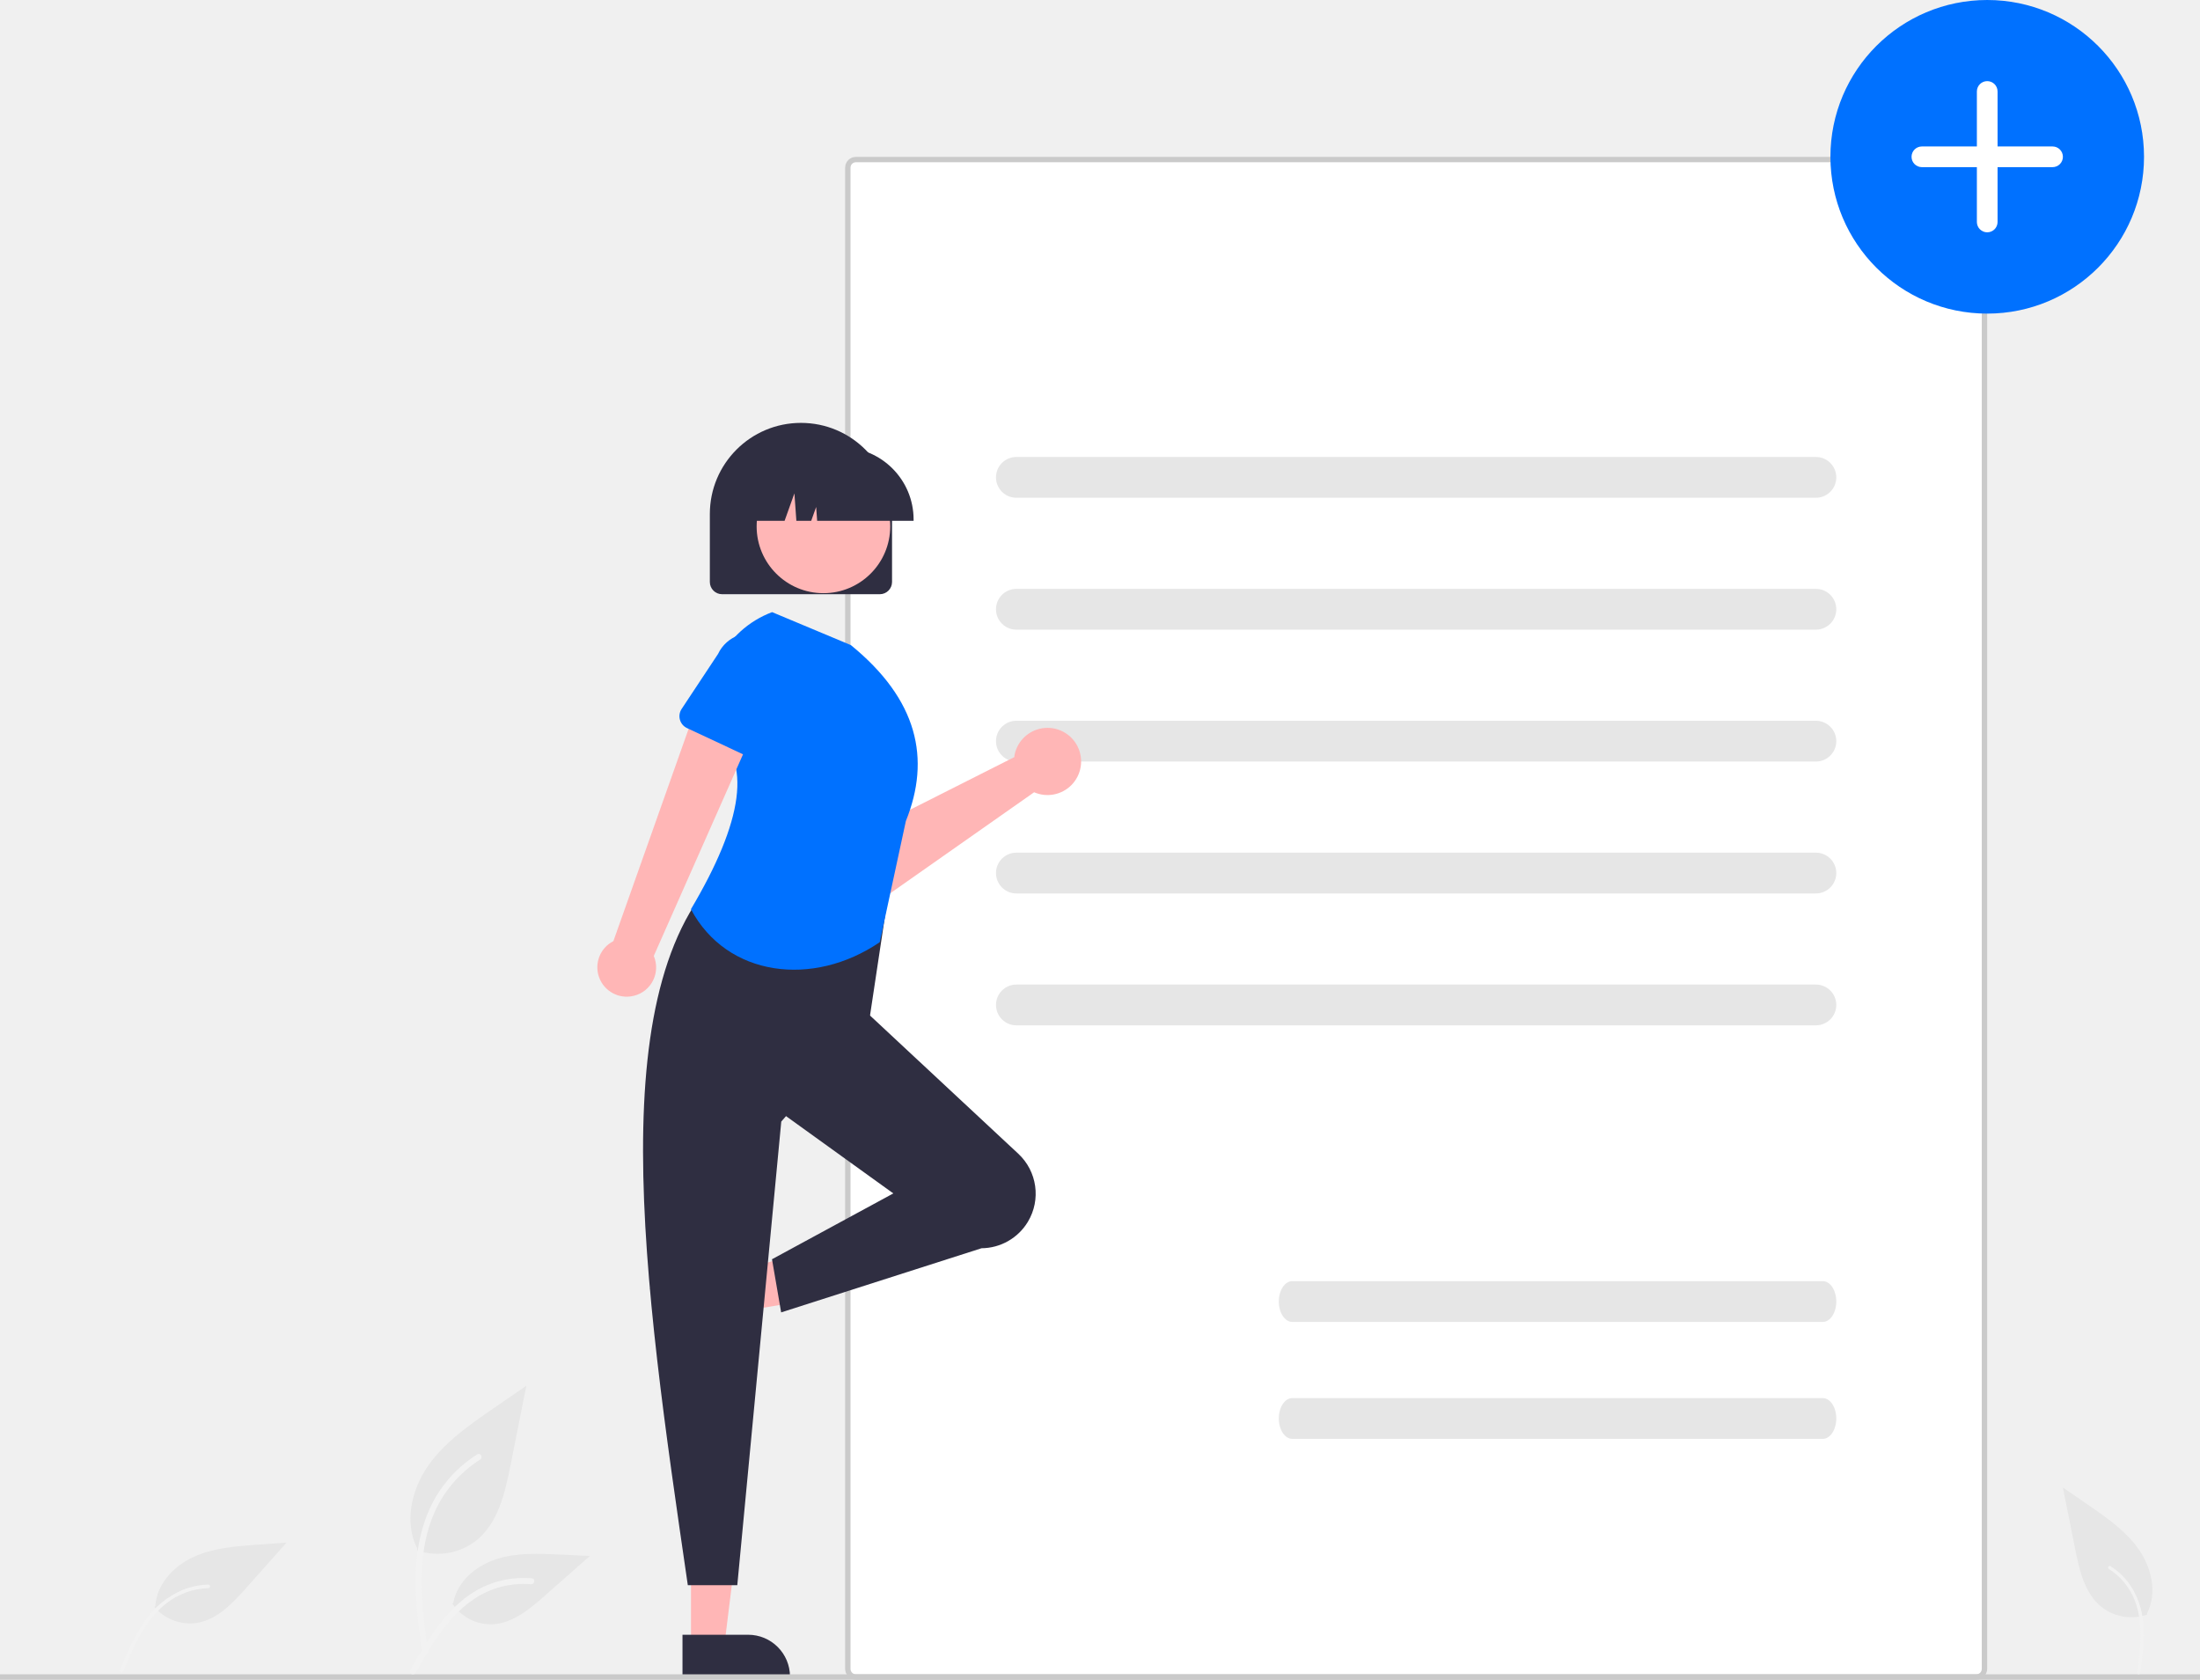
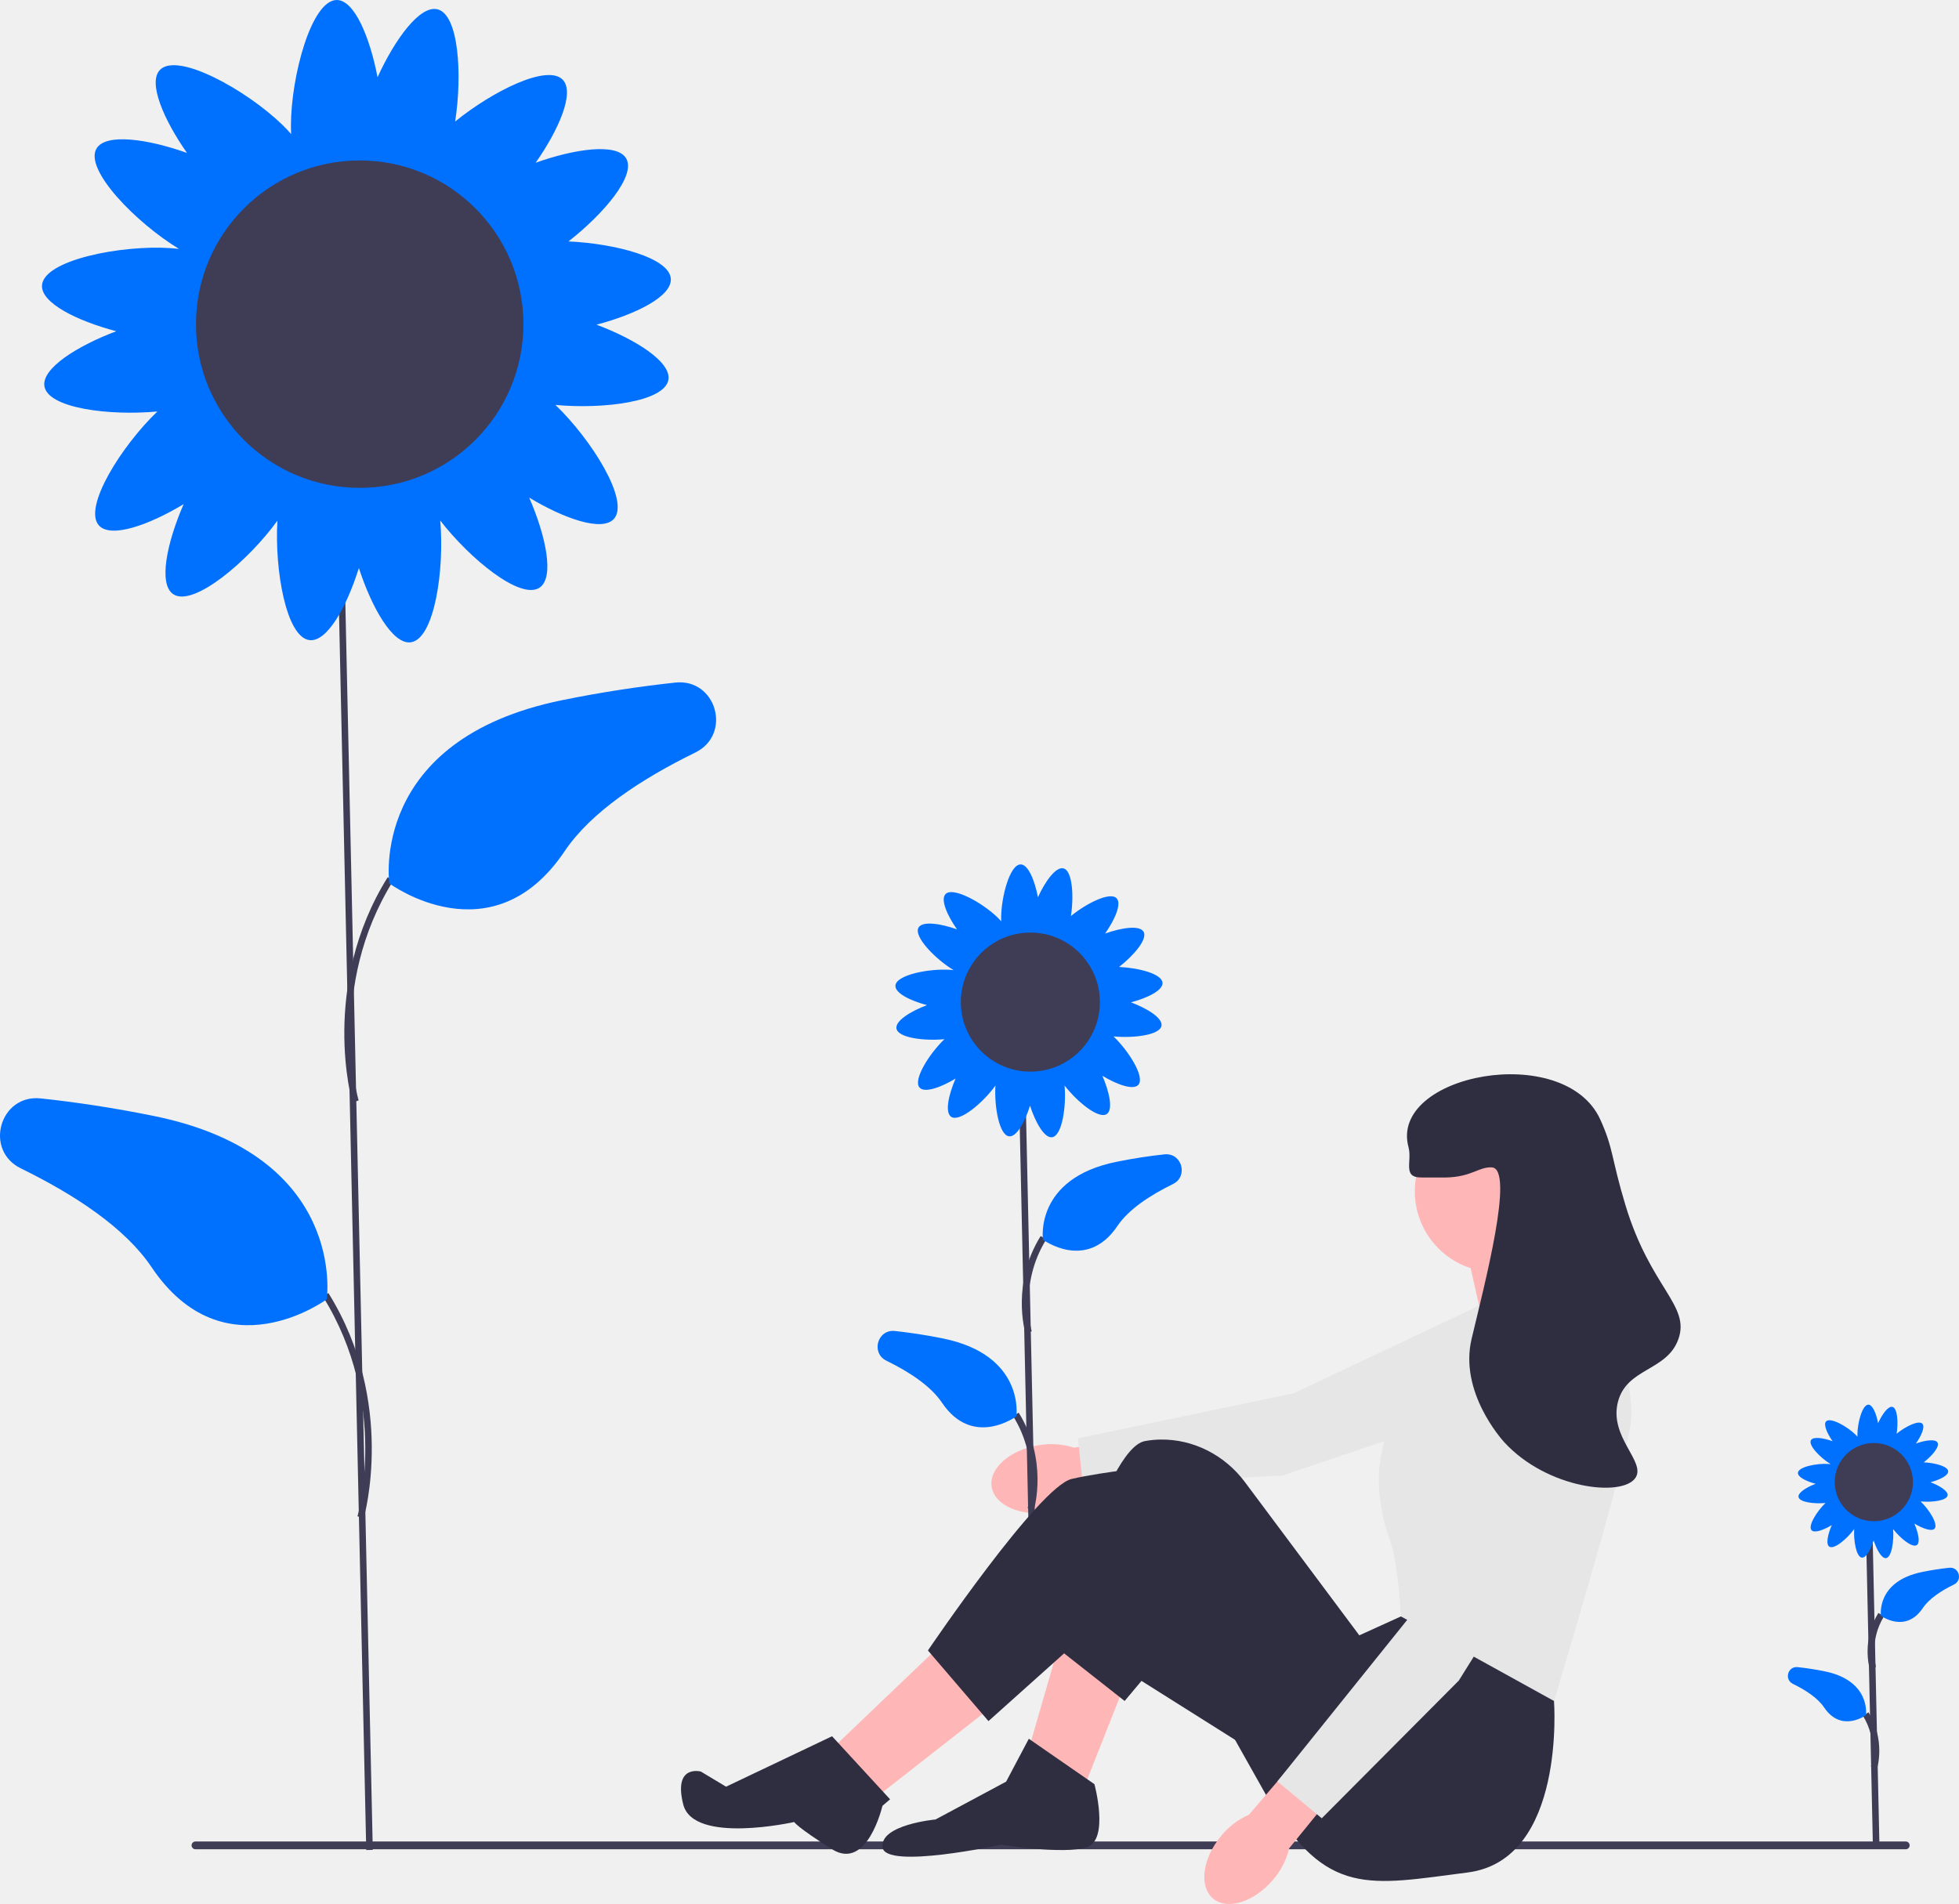
- <svg xmlns="http://www.w3.org/2000/svg" data-name="Layer 1" width="809" height="617.658" viewBox="0 0 809 617.658">
-   <rect x="310.755" y="57.658" width="420" height="560" rx="4" fill="#fff" />
-   <path d="M922.255,758.829h-412a4.005,4.005,0,0,1-4-4v-552a4.005,4.005,0,0,1,4-4h412a4.005,4.005,0,0,1,4,4v552A4.005,4.005,0,0,1,922.255,758.829Zm-412-558a2.002,2.002,0,0,0-2,2v552a2.002,2.002,0,0,0,2,2h412a2.002,2.002,0,0,0,2-2v-552a2.002,2.002,0,0,0-2-2Z" transform="translate(-195.5 -141.171)" fill="#cacaca" />
-   <path id="a6f80ec2-9665-4b0d-9b96-9f178d319553-349" data-name="Path 2621" d="M863.252,324.201h-294a7.5,7.5,0,0,1,0-15h294a7.5,7.5,0,1,1,0,15Z" transform="translate(-195.5 -141.171)" fill="#e6e6e6" />
-   <path id="af435bc5-0b88-4d77-bfed-030ae9fdf7f6-350" data-name="Path 2624" d="M863.252,372.701h-294a7.5,7.5,0,0,1,0-15h294a7.5,7.5,0,1,1,0,15Z" transform="translate(-195.5 -141.171)" fill="#e6e6e6" />
-   <path id="e557133a-77b8-499f-bd16-c334895c1269-351" data-name="Path 2625" d="M863.252,421.201h-294a7.5,7.5,0,0,1,0-15h294a7.5,7.5,0,1,1,0,15Z" transform="translate(-195.5 -141.171)" fill="#e6e6e6" />
-   <path id="ec19a4b8-f44f-4645-b4d7-76344dff0125-352" data-name="Path 2626" d="M863.252,469.701h-294a7.5,7.5,0,0,1,0-15h294a7.5,7.5,0,0,1,0,15Z" transform="translate(-195.5 -141.171)" fill="#e6e6e6" />
-   <path id="e86d23b2-1618-4af8-9c24-b5d1e0a773ab-353" data-name="Path 2627" d="M863.252,518.201h-294a7.5,7.5,0,0,1,0-15h294a7.5,7.5,0,1,1,0,15Z" transform="translate(-195.5 -141.171)" fill="#e6e6e6" />
-   <path d="M568.851,417.676a12.389,12.389,0,0,0-.389,1.912l-52.111,26.302-11.876-7.75L490.437,454.534l19.691,15.762a9.416,9.416,0,0,0,11.295.356l54.352-38.159a12.355,12.355,0,1,0-6.924-14.818Z" transform="translate(-195.5 -141.171)" fill="#ffb6b6" />
-   <path d="M514.643,446.883l-17.275,20.425a5.297,5.297,0,0,1-8.02.079l-17.62-20.021a14.71,14.71,0,0,1,19.064-22.407l22.597,14.001a5.297,5.297,0,0,1,1.253,7.922Z" transform="translate(-195.5 -141.171)" fill="#0071ff" />
-   <polygon points="254.098 605.118 266.358 605.118 272.19 557.83 254.096 557.83 254.098 605.118" fill="#ffb6b6" />
-   <path d="M446.47,742.286l24.144-.001h.001A15.387,15.387,0,0,1,486.002,757.672v.5l-39.531.001Z" transform="translate(-195.5 -141.171)" fill="#2f2e41" />
-   <polygon points="251.336 473.432 254.822 485.185 301.817 477.332 296.671 459.985 251.336 473.432" fill="#ffb6b6" />
-   <path d="M449.784,610.466l6.866,23.147 0.0.001a15.387,15.387,0,0,1-10.376,19.126l-.479.142-11.241-37.899Z" transform="translate(-195.5 -141.171)" fill="#2f2e41" />
-   <path id="b5225405-dc09-4398-8f75-a858b019bf8f-354" data-name="Path 2622" d="M865.776,627.258H670.727c-2.748,0-4.976-3.358-4.976-7.5s2.228-7.5,4.976-7.5H865.776c2.748,0,4.976,3.358,4.976,7.5S868.524,627.258,865.776,627.258Z" transform="translate(-195.5 -141.171)" fill="#e6e6e6" />
-   <path id="a2f1c4f7-b8f3-4baf-98d5-81fcbaba2af5-355" data-name="Path 2623" d="M865.776,670.258H670.727c-2.748,0-4.976-3.358-4.976-7.5s2.228-7.5,4.976-7.5H865.776c2.748,0,4.976,3.358,4.976,7.5S868.524,670.258,865.776,670.258Z" transform="translate(-195.5 -141.171)" fill="#e6e6e6" />
-   <circle id="e62fa462-3819-44fb-9424-9fc2fe7133de" data-name="Ellipse 512" cx="730.755" cy="57.659" r="57.659" fill="#0071ff" />
-   <path id="b20583ce-2285-4a88-ae2b-42b53348cdcc-356" data-name="Path 2642" d="M902.231,195.024a3.805,3.805,0,0,0,0,7.61h20.22v20.219a3.805,3.805,0,0,0,7.609,0V202.634h20.22a3.805,3.805,0,1,0,0-7.61H930.06v-20.22a3.804,3.804,0,0,0-7.609,0v20.22Z" transform="translate(-195.5 -141.171)" fill="#fff" />
-   <path id="a69a945f-f2e5-47e0-ba72-38a008e8891a-357" data-name="Path 2632" d="M573.49,590.42h0a20.065,20.065,0,0,1-17.054,9.741L482.752,623.75l-3.369-19.541L524,580l-43.227-31.133,31.67-37.06,57.522,53.613a20.066,20.066,0,0,1,3.525,25Z" transform="translate(-195.5 -141.171)" fill="#2f2e41" />
-   <path id="e980cf0f-d800-4ee3-940e-45939556ba77-358" data-name="Path 2633" d="M466.622,724.059H448.429c-16.335-111.969-32.962-224.25,16.172-266.16l57.949,9.434-7.412,49.189-32.343,37.06Z" transform="translate(-195.5 -141.171)" fill="#2f2e41" />
-   <path id="eba62579-0c8c-463a-8046-e804be002a11-359" data-name="Path 2637" d="M519.007,487.62c-24.526,16.713-56.208,12.783-69.432-12.12,19-32,23-55,7.705-65.5a36.273,36.273,0,0,1,22.145-43.742h0l28.974,12.129c24.6,20.054,29.445,41.776,20.215,64.687Z" transform="translate(-195.5 -141.171)" fill="#0071ff" />
-   <rect id="e895ce6e-6fd8-41df-ae63-d595344ec23b" data-name="Rectangle 53" y="615.658" width="809" height="2" fill="#cacaca" />
-   <path id="e192092a-ee6f-4331-8843-6655178f0707-360" data-name="Path 438" d="M348.841,711.227a22.963,22.963,0,0,0,22.175-3.906c7.767-6.519,10.2-17.259,12.183-27.2l5.86-29.414-12.268,8.445c-8.823,6.076-17.846,12.346-23.955,21.146s-8.776,20.813-3.867,30.335" transform="translate(-195.5 -141.171)" fill="#e6e6e6" />
-   <path id="a858933f-d134-4d1f-a5b1-d2ecd5f2e072-361" data-name="Path 439" d="M350.736,748.884c-1.548-11.251-3.133-22.645-2.048-34.018.962-10.1,4.043-19.963,10.316-28.051a46.663,46.663,0,0,1,11.972-10.849c1.2-.756,2.3,1.142,1.107,1.894a44.362,44.362,0,0,0-17.547,21.172c-3.82,9.717-4.434,20.309-3.775,30.632.4,6.242,1.242,12.444,2.092,18.637a1.136,1.136,0,0,1-.766,1.349,1.1,1.1,0,0,1-1.349-.766Z" transform="translate(-195.5 -141.171)" fill="#f2f2f2" />
-   <path id="f4641f1e-7695-45f0-a79a-94f4839885fa-362" data-name="Path 440" d="M252.323,732.078a17.076,17.076,0,0,0,15.695,5.834c7.434-1.261,13.036-7.235,18.047-12.869l14.825-16.665-11.049.805c-7.945.579-16.092,1.208-23.321,4.556s-13.458,10.051-13.89,18.006" transform="translate(-195.5 -141.171)" fill="#e6e6e6" />
-   <path id="e7fd6c30-5753-49ca-a2fc-43310e28e2be-363" data-name="Path 441" d="M239.603,755.318c2.605-6.27,5.232-12.628,9.229-18.165a31.987,31.987,0,0,1,13.8-11.349,27.901,27.901,0,0,1,9.455-1.975c.846-.028.841,1.284,0,1.312a26.523,26.523,0,0,0-15.453,5.614c-4.909,3.857-8.428,9.134-11.21,14.657-1.682,3.34-3.122,6.794-4.556,10.245a.679.679,0,0,1-.8.464A.66.66,0,0,1,239.603,755.318Z" transform="translate(-195.5 -141.171)" fill="#f2f2f2" />
-   <path id="b52aaf37-3203-4cbf-9b60-86692d62068e-364" data-name="Path 442" d="M361.851,730.832a16.9,16.9,0,0,0,14.729,7.6c7.456-.354,13.672-5.558,19.267-10.5l16.55-14.612-10.953-.524c-7.877-.377-15.957-.729-23.46,1.7s-14.422,8.275-15.794,16.041" transform="translate(-195.5 -141.171)" fill="#e6e6e6" />
-   <path id="beff4645-a309-4245-bc03-2fdcf4e7d6c8-365" data-name="Path 443" d="M346.37,755.352c7.434-13.155,16.058-27.775,31.466-32.448a35.115,35.115,0,0,1,13.235-1.367c1.405.121,1.054,2.287-.348,2.166a32.621,32.621,0,0,0-21.121,5.588c-5.955,4.054-10.592,9.689-14.517,15.666-2.4,3.661-4.557,7.477-6.711,11.288C347.686,757.463,345.674,756.584,346.37,755.352Z" transform="translate(-195.5 -141.171)" fill="#f2f2f2" />
-   <path id="a434c3a5-879f-494a-805a-60016a50852d-366" data-name="Path 461" d="M985.122,734.85a17.721,17.721,0,0,1-17.112-3.014c-5.994-5.031-7.873-13.319-9.4-20.993l-4.523-22.7,9.469,6.52c6.809,4.689,13.772,9.527,18.486,16.318s6.773,16.062,2.985,23.41" transform="translate(-195.5 -141.171)" fill="#e6e6e6" />
-   <path id="eeef24b5-3622-48e4-8c10-5591845ab2d9-367" data-name="Path 462" d="M982.508,756.396c.833-6.067,1.689-12.212,1.105-18.343a28.849,28.849,0,0,0-5.563-15.126,25.162,25.162,0,0,0-6.456-5.85c-.646-.407-1.24.616-.6,1.021a23.921,23.921,0,0,1,9.462,11.417c2.06,5.24,2.391,10.951,2.036,16.517-.215,3.366-.67,6.71-1.128,10.049a.613.613,0,0,0,.413.727.6.6,0,0,0,.728-.413Z" transform="translate(-195.5 -141.171)" fill="#f2f2f2" />
-   <path d="M428.47,507.367a10.743,10.743,0,0,0,7.445-14.694l39.602-89.472-22.655-5.706-31.804,89.742a10.801,10.801,0,0,0,7.412,20.13Z" transform="translate(-195.5 -141.171)" fill="#ffb6b6" />
-   <path d="M470.156,419.202l-22.033-10.314a4.817,4.817,0,0,1-1.974-7.022l13.39-20.223a13.377,13.377,0,0,1,24.198,11.413l-6.924,23.163a4.817,4.817,0,0,1-6.657,2.982Z" transform="translate(-195.5 -141.171)" fill="#0071ff" />
-   <path d="M519.029,359.67h-58a4.505,4.505,0,0,1-4.5-4.5v-25a33.5,33.5,0,0,1,67,0v25A4.505,4.505,0,0,1,519.029,359.67Z" transform="translate(-195.5 -141.171)" fill="#2f2e41" />
-   <circle cx="302.797" cy="193.558" r="24.561" fill="#ffb6b6" />
-   <path d="M531.455,332.67H495.989l-.364-5.092-1.818,5.092h-5.461l-.721-10.092-3.604,10.092H473.455v-.5a26.53,26.53,0,0,1,26.5-26.5h5a26.53,26.53,0,0,1,26.5,26.5Z" transform="translate(-195.5 -141.171)" fill="#2f2e41" />
+ <svg xmlns="http://www.w3.org/2000/svg" width="598.253" height="581.498" viewBox="0 0 598.253 581.498">
+   <path id="uuid-207e1ec5-f316-41d7-bdda-8b0dd0a2bd60-305" d="M317.376,441.361c-8.897,1.364-15.405,7.059-14.536,12.721,.869,5.662,8.784,9.145,17.684,7.779,3.563-.497,6.954-1.839,9.892-3.915l37.623-6.254-2.511-14.872-37.538,5.312c-3.426-1.101-7.065-1.366-10.614-.772Z" fill="#ffb6b6" />
+   <polygon points="479.501 395.005 464.912 425.961 391.575 450.649 330.719 453.896 329.195 439.279 395.148 425.489 462.825 393.508 479.501 395.005" fill="#e6e6e6" />
+   <g>
+     <rect x="313.022" y="330.245" width="2.001" height="173.776" transform="translate(-9.1013 7.00975) rotate(-1.26066)" fill="#3f3d56" />
+     <path d="M313.154,407.168c-.181-.616-4.327-15.269,4.651-29.671l1.697,1.059c-8.49,13.618-4.47,27.907-4.429,28.051l-1.919,.562Z" fill="#3f3d56" />
+     <path d="M318.507,378.609s-2.729-18.655,22.414-23.775c5.238-1.067,10.163-1.796,14.677-2.281,5.329-.573,7.407,6.721,2.593,9.077-6.971,3.412-13.529,7.711-16.947,12.802-9.427,14.04-22.738,4.178-22.738,4.178Z" fill="#0071ff" />
+     <path d="M315.74,461.115l-1.919-.562c.042-.144,4.061-14.433-4.429-28.051l1.697-1.059c8.978,14.402,4.832,29.055,4.651,29.671Z" fill="#3f3d56" />
+     <path d="M310.388,432.556s2.729-18.655-22.414-23.775c-5.238-1.067-10.163-1.796-14.677-2.281-5.329-.573-7.407,6.721-2.593,9.077,6.971,3.412,13.529,7.711,16.947,12.802,9.427,14.04,22.738,4.178,22.738,4.178Z" fill="#0071ff" />
+     <path d="M345.383,306.122c5.061-1.334,9.794-3.66,9.637-5.96-.186-2.733-7.213-4.563-13.275-4.842,4.572-3.577,8.773-8.522,7.488-10.758-1.181-2.056-6.676-1.26-11.745,.551,3-4.289,5.109-9.122,3.503-10.776-2.001-2.06-9.102,1.496-13.948,5.427,.943-6.124,.466-13.853-2.28-14.553-2.298-.585-5.554,3.911-7.787,8.81-.987-5.14-2.984-10.02-5.29-10.02-3.284,0-5.947,9.902-5.947,16.354,0,.365,.01,.708,.026,1.036-.33-.382-.707-.781-1.138-1.2-4.628-4.495-13.587-9.484-15.875-7.127-1.606,1.654,.503,6.487,3.503,10.776-5.069-1.811-10.564-2.607-11.745-.551-1.587,2.763,5.197,9.659,10.711,13.003-.331-.04-.68-.074-1.05-.099-6.436-.439-16.497,1.543-16.721,4.82-.157,2.3,4.576,4.625,9.637,5.96-5.039,1.894-9.746,4.837-9.319,7.169,.519,2.831,8.429,3.821,14.648,3.241-4.646,4.458-9.684,12.444-7.582,14.784,1.541,1.715,6.506-.06,10.989-2.761-2.152,4.934-3.32,10.362-1.349,11.68,2.604,1.742,9.747-4.321,13.513-9.539-.384,6.383,1.144,15.152,4.174,15.498,2.291,.262,4.829-4.36,6.393-9.355,1.663,5.12,4.388,9.957,6.737,9.636,3.055-.417,4.387-9.405,3.817-15.793,3.885,5.003,10.422,10.353,12.889,8.704,1.971-1.318,.802-6.746-1.349-11.68,4.483,2.701,9.449,4.476,10.989,2.761,2.103-2.34-2.936-10.326-7.582-14.784,6.219,.58,14.129-.411,14.648-3.241,.427-2.332-4.28-5.275-9.319-7.169Zm-27.251,18.055c-1.301,.178-2.49,.431-3.395,1.078-.961-.954-2.365-1.245-3.925-1.423-1.747-.2-3.336-.219-4.547,.79-.443-1.232-1.533-2.107-2.802-2.956-1.091-.73-2.15-1.329-3.256-1.445-.086-1.351-.944-2.5-1.994-3.668-.669-.745-1.339-1.411-2.082-1.857,1.072-1.305,.949-2.955,.617-4.766-.237-1.292-.544-2.468-1.232-3.342,.909-1.004,1.136-2.419,1.243-3.986,.117-1.711,.068-3.263-.919-4.418,2.553,.325,3.784-1.266,4.929-3.259,.654-1.138,1.18-2.235,1.22-3.347,1.342-.178,2.43-1.112,3.524-2.239,.935-.963,1.73-1.916,2.029-3.013,1.071,.9,2.533,1.036,4.145,1.036,1.571,0,2.998-.129,4.061-.968,.825,.746,1.978,1.133,3.251,1.457,1.215,.309,2.361,.516,3.404,.308,.381,.869,1.057,1.659,1.83,2.454,1.094,1.127,2.182,2.061,3.524,2.239,.04,1.112,.566,2.208,1.22,3.347,.77,1.34,1.578,2.499,2.802,3.016-.143,.778-.128,1.635-.066,2.537,.107,1.567,.333,2.983,1.243,3.986-.688,.874-.995,2.051-1.232,3.342-.332,1.811-.455,3.461,.617,4.766-.743,.446-1.413,1.112-2.082,1.857-1.05,1.169-1.907,2.317-1.994,3.668-1.106,.116-2.165,.715-3.256,1.445-1.491,.997-2.732,2.031-2.971,3.635-1.119-.543-2.458-.472-3.904-.275Z" fill="#0071ff" />
+     <circle cx="314.659" cy="306.053" r="21.239" fill="#3f3d56" />
+   </g>
+   <path d="M58.509,563.597c0,.66,.53,1.19,1.19,1.19H581.989c.66,0,1.19-.53,1.19-1.19,0-.66-.53-1.19-1.19-1.19H59.699c-.66,0-1.19,.53-1.19,1.19Z" fill="#3f3d56" />
+   <polygon points="344.239 512.546 331.142 545.675 314.192 534.118 324.208 499.449 344.239 512.546" fill="#ffb6b6" />
+   <polygon points="289.538 500.219 254.869 533.348 268.737 547.986 304.177 520.25 289.538 500.219" fill="#ffb6b6" />
+   <polygon points="485.998 392.359 485.613 389.662 476.753 372.328 447.477 380.032 452.87 403.915 485.998 392.359" fill="#ffb6b6" />
+   <path d="M473.671,507.923l.9,11.572s3.722,48.522-26.325,52.374c-30.047,3.852-43.144,7.704-60.864-22.342l-27.735-49.308-16.2,19.276-21.551-16.965s15.409-60.094,27.735-62.405c1.541-.289,3.082-.433,4.599-.465,10.205-.213,19.825,4.779,25.931,12.959l34.957,46.829,12.712-5.778,45.841,14.253Z" fill="#2f2e41" />
+   <path d="M307.258,544.134l6.934-13.097,20.031,13.868s4.623,16.949-2.311,19.261c-6.934,2.311-26.195-.77-26.195-.77,0,0-35.44,7.704-36.21,.77s16.179-8.475,16.179-8.475l21.572-11.556Z" fill="#2f2e41" />
+   <path d="M382.76,534.888l-53.545-33.738-27.35,24.493-18.49-21.572s33.899-50.078,43.915-52.389,26.195-3.852,26.195-3.852l49.308,45.455-20.031,41.603Z" fill="#2f2e41" />
+   <path d="M254.099,530.266l17.72,19.261-2.337,1.999s-4.597,20.022-15.383,13.249c-10.786-6.773-11.556-8.314-11.556-8.314,0,0-30.817,6.934-33.899-5.393-3.082-12.327,5.393-10.016,5.393-10.016l7.695,4.623,32.367-15.409Z" fill="#2f2e41" />
+   <circle cx="456.722" cy="363.853" r="24.654" fill="#ffb6b6" />
+   <path d="M450.944,398.908l35.44-10.786s13.868,32.358,11.556,46.996c-2.311,14.638-23.368,84.377-23.368,84.377l-46.741-25.825s-.77-15.409-3.082-22.342-9.63-28.121,6.549-45.841c16.179-17.72,19.646-26.58,19.646-26.58Z" fill="#e6e6e6" />
+   <g>
+     <rect x="107.344" y="155.95" width="2" height="409.099" transform="translate(-7.90461 2.47077) rotate(-1.26058)" fill="#3f3d56" />
+     <path d="M107.599,336.66c-.103-.35-10.018-35.358,10.799-68.751l1.697,1.058c-20.348,32.642-10.678,66.789-10.578,67.131l-1.919,.562Z" fill="#3f3d56" />
+     <path d="M118.901,269.809s-6.425-43.917,52.767-55.97c12.332-2.511,23.925-4.227,34.552-5.371,12.544-1.35,17.437,15.822,6.105,21.368-16.411,8.032-31.849,18.153-39.896,30.137-22.192,33.053-53.528,9.835-53.528,9.835Z" fill="#0071ff" />
+     <path d="M111.09,463.66l-1.919-.562c.1-.341,9.751-34.521-10.578-67.131l1.697-1.059c20.817,33.394,10.902,68.402,10.799,68.752Z" fill="#3f3d56" />
+     <path d="M99.788,396.809s6.425-43.917-52.767-55.97c-12.332-2.511-23.925-4.227-34.552-5.371-12.544-1.35-17.437,15.822-6.105,21.368,16.411,8.032,31.849,18.153,39.896,30.137,22.192,33.053,53.528,9.835,53.528,9.835Z" fill="#0071ff" />
+     <path d="M182.173,99.161c11.915-3.141,23.056-8.615,22.687-14.03-.439-6.433-16.98-10.743-31.251-11.399,10.764-8.421,20.654-20.061,17.629-25.326-2.781-4.84-15.715-2.965-27.649,1.298,7.062-10.097,12.028-21.475,8.246-25.368-4.71-4.85-21.428,3.521-32.837,12.775,2.221-14.416,1.098-32.613-5.368-34.26-5.409-1.377-13.076,9.208-18.332,20.739-2.323-12.101-7.026-23.589-12.454-23.589-7.732,0-14,23.312-14,38.5,0,.859,.023,1.667,.062,2.439-.776-.9-1.665-1.84-2.68-2.825-10.895-10.581-31.986-22.326-37.373-16.779-3.781,3.894,1.184,15.271,8.246,25.368-11.934-4.263-24.869-6.138-27.649-1.298-3.736,6.503,12.234,22.738,25.215,30.611-.78-.094-1.6-.173-2.473-.233-15.153-1.034-38.837,3.633-39.364,11.347-.37,5.415,10.772,10.889,22.687,14.03-11.862,4.459-22.945,11.387-21.939,16.878,1.221,6.664,19.842,8.996,34.484,7.631-10.938,10.495-22.799,29.295-17.849,34.805,3.627,4.038,15.316-.142,25.871-6.5-5.065,11.616-7.816,24.393-3.177,27.497,6.131,4.101,22.947-10.173,31.813-22.456-.903,15.027,2.692,35.671,9.826,36.486,5.393,.616,11.369-10.265,15.05-22.024,3.914,12.053,10.33,23.44,15.861,22.685,7.192-.981,10.327-22.142,8.985-37.18,9.145,11.778,24.536,24.374,30.342,20.49,4.64-3.104,1.889-15.881-3.177-27.497,10.554,6.359,22.243,10.538,25.871,6.5,4.95-5.51-6.911-24.31-17.849-34.805,14.641,1.365,33.263-.967,34.484-7.631,1.006-5.49-10.077-12.419-21.939-16.878Zm-64.154,42.505c-3.063,.418-5.863,1.015-7.993,2.539-2.262-2.246-5.567-2.93-9.241-3.35-4.114-.47-7.852-.515-10.703,1.859-1.043-2.899-3.608-4.959-6.596-6.958-2.569-1.719-5.061-3.129-7.665-3.401-.203-3.181-2.223-5.885-4.694-8.636-1.576-1.754-3.152-3.322-4.902-4.371,2.524-3.073,2.233-6.957,1.452-11.22-.557-3.04-1.281-5.811-2.9-7.869,2.141-2.362,2.673-5.695,2.925-9.384,.275-4.028,.161-7.681-2.165-10.401,6.009,.764,8.909-2.979,11.604-7.671,1.54-2.68,2.778-5.262,2.872-7.879,3.16-.42,5.72-2.618,8.297-5.271,2.201-2.266,4.073-4.51,4.776-7.093,2.522,2.119,5.963,2.44,9.759,2.44,3.698,0,7.059-.305,9.561-2.279,1.943,1.756,4.658,2.666,7.653,3.429,2.859,.728,5.559,1.215,8.013,.725,.896,2.047,2.489,3.905,4.308,5.778,2.576,2.653,5.136,4.851,8.297,5.271,.094,2.617,1.332,5.199,2.872,7.879,1.812,3.155,3.716,5.883,6.595,7.1-.336,1.833-.3,3.85-.155,5.972,.252,3.689,.785,7.022,2.925,9.384-1.619,2.058-2.343,4.828-2.9,7.869-.781,4.263-1.072,8.147,1.452,11.22-1.749,1.049-3.326,2.617-4.902,4.371-2.471,2.751-4.491,5.455-4.694,8.636-2.605,.272-5.096,1.683-7.665,3.401-3.509,2.347-6.432,4.78-6.993,8.558-2.633-1.277-5.785-1.112-9.19-.648Z" fill="#0071ff" />
+     <circle cx="109.844" cy="99" r="50" fill="#3f3d56" />
+   </g>
+   <g>
+     <rect x="570.888" y="466.263" width="2" height="97.749" transform="translate(-11.19664 12.70857) rotate(-1.26084)" fill="#3f3d56" />
+     <path d="M570.979,509.655c-.104-.354-2.488-8.779,2.665-17.045l1.697,1.059c-4.665,7.482-2.465,15.347-2.443,15.425l-1.919,.562Z" fill="#3f3d56" />
+     <path d="M574.41,493.468s-1.535-10.493,12.608-13.373c2.947-.6,5.717-1.01,8.256-1.283,2.997-.323,4.166,3.78,1.459,5.106-3.921,1.919-7.61,4.337-9.533,7.201-5.303,7.898-12.79,2.35-12.79,2.35Z" fill="#0071ff" />
+     <path d="M573.274,540l-1.919-.562c.022-.078,2.222-7.941-2.443-15.424l1.697-1.059c5.153,8.266,2.769,16.689,2.665,17.044Z" fill="#3f3d56" />
+     <path d="M569.843,523.813s1.535-10.493-12.608-13.373c-2.947-.6-5.717-1.01-8.256-1.283-2.997-.323-4.166,3.78-1.459,5.106,3.921,1.919,7.61,4.337,9.533,7.201,5.303,7.898,12.79,2.35,12.79,2.35Z" fill="#0071ff" />
+     <path d="M589.528,452.693c2.847-.751,5.509-2.059,5.421-3.352-.105-1.537-4.057-2.567-7.467-2.724,2.572-2.012,4.935-4.793,4.212-6.051-.664-1.156-3.755-.709-6.606,.31,1.687-2.413,2.874-5.131,1.97-6.061-1.125-1.159-5.12,.841-7.846,3.052,.531-3.445,.262-7.793-1.283-8.186-1.292-.329-3.124,2.2-4.38,4.955-.555-2.891-1.679-5.636-2.976-5.636-1.847,0-3.345,5.57-3.345,9.199,0,.205,.005,.398,.015,.583-.185-.215-.398-.44-.64-.675-2.603-2.528-7.643-5.335-8.93-4.009-.904,.93,.283,3.649,1.97,6.061-2.851-1.019-5.942-1.467-6.606-.31-.893,1.554,2.923,5.433,6.025,7.314-.186-.022-.382-.041-.591-.056-3.621-.247-9.28,.868-9.405,2.711-.088,1.294,2.574,2.602,5.421,3.352-2.834,1.065-5.482,2.721-5.242,4.033,.292,1.592,4.741,2.15,8.239,1.823-2.614,2.508-5.448,7-4.265,8.316,.867,.965,3.66-.034,6.181-1.553-1.21,2.776-1.868,5.828-.759,6.57,1.465,.98,5.483-2.431,7.601-5.366-.216,3.591,.643,8.523,2.348,8.718,1.289,.147,2.716-2.453,3.596-5.262,.935,2.88,2.468,5.601,3.79,5.42,1.718-.234,2.467-5.291,2.147-8.884,2.185,2.814,5.863,5.824,7.25,4.896,1.109-.742,.451-3.795-.759-6.57,2.522,1.519,5.315,2.518,6.181,1.553,1.183-1.317-1.651-5.809-4.265-8.316,3.498,.326,7.948-.231,8.239-1.823,.24-1.312-2.408-2.967-5.242-4.033Zm-15.329,10.156c-.732,.1-1.401,.242-1.91,.607-.541-.537-1.33-.7-2.208-.8-.983-.112-1.876-.123-2.557,.444-.249-.693-.862-1.185-1.576-1.663-.614-.411-1.209-.748-1.832-.813-.049-.76-.531-1.406-1.122-2.064-.377-.419-.753-.794-1.171-1.044,.603-.734,.534-1.662,.347-2.681-.133-.726-.306-1.388-.693-1.88,.511-.564,.639-1.361,.699-2.242,.066-.963,.038-1.835-.517-2.485,1.436,.183,2.129-.712,2.773-1.833,.368-.64,.664-1.257,.686-1.883,.755-.1,1.367-.626,1.982-1.259,.526-.541,.973-1.078,1.141-1.695,.603,.506,1.425,.583,2.332,.583,.884,0,1.687-.073,2.285-.545,.464,.42,1.113,.637,1.829,.819,.683,.174,1.328,.29,1.915,.173,.214,.489,.595,.933,1.029,1.381,.616,.634,1.227,1.159,1.982,1.259,.022,.625,.318,1.242,.686,1.883,.433,.754,.888,1.406,1.576,1.696-.08,.438-.072,.92-.037,1.427,.06,.882,.187,1.678,.699,2.242-.387,.492-.56,1.154-.693,1.88-.187,1.019-.256,1.947,.347,2.681-.418,.251-.795,.625-1.171,1.044-.59,.657-1.073,1.303-1.122,2.064-.622,.065-1.218,.402-1.832,.813-.838,.561-1.537,1.142-1.671,2.045-.629-.305-1.382-.266-2.196-.155Z" fill="#0071ff" />
+     <circle cx="572.246" cy="452.655" r="11.947" fill="#3f3d56" />
+   </g>
+   <g>
+     <path id="uuid-fcc96ddd-8a9b-4008-9e3e-ba4d42e134c9-306" d="M372.943,560.684c-5.768,6.91-6.877,15.487-2.479,19.157,4.398,3.67,12.637,1.043,18.406-5.87,2.342-2.73,3.997-5.981,4.825-9.481l24.068-29.586-11.724-9.488-24.628,28.823c-3.297,1.441-6.201,3.651-8.468,6.445Z" fill="#ffb6b6" />
+     <polygon points="478.127 414.451 486.504 447.631 445.506 513.259 403.652 555.323 390.087 544.068 432.297 491.549 464.291 423.879 478.127 414.451" fill="#e6e6e6" />
+   </g>
+   <path d="M433.994,359.616c6.323-.015,6.682,.027,7.704,0,7.842-.207,9.893-3.292,13.868-3.082,7.095,.376-2.269,35.945-6.163,52.389-3.819,16.127,9.088,30.579,10.016,31.588,13.101,14.248,36.114,16.854,40.062,10.786,3.196-4.911-8.131-12.379-5.393-23.113,2.677-10.493,15.036-9.376,18.49-19.261,3.618-10.352-8.54-15.573-16.179-40.833-4.387-14.507-3.611-17.21-7.704-26.195-10.942-24.016-64.574-13.791-58.553,8.475,1.165,4.307-1.935,9.259,3.852,9.245Z" fill="#2f2e41" />
</svg>
